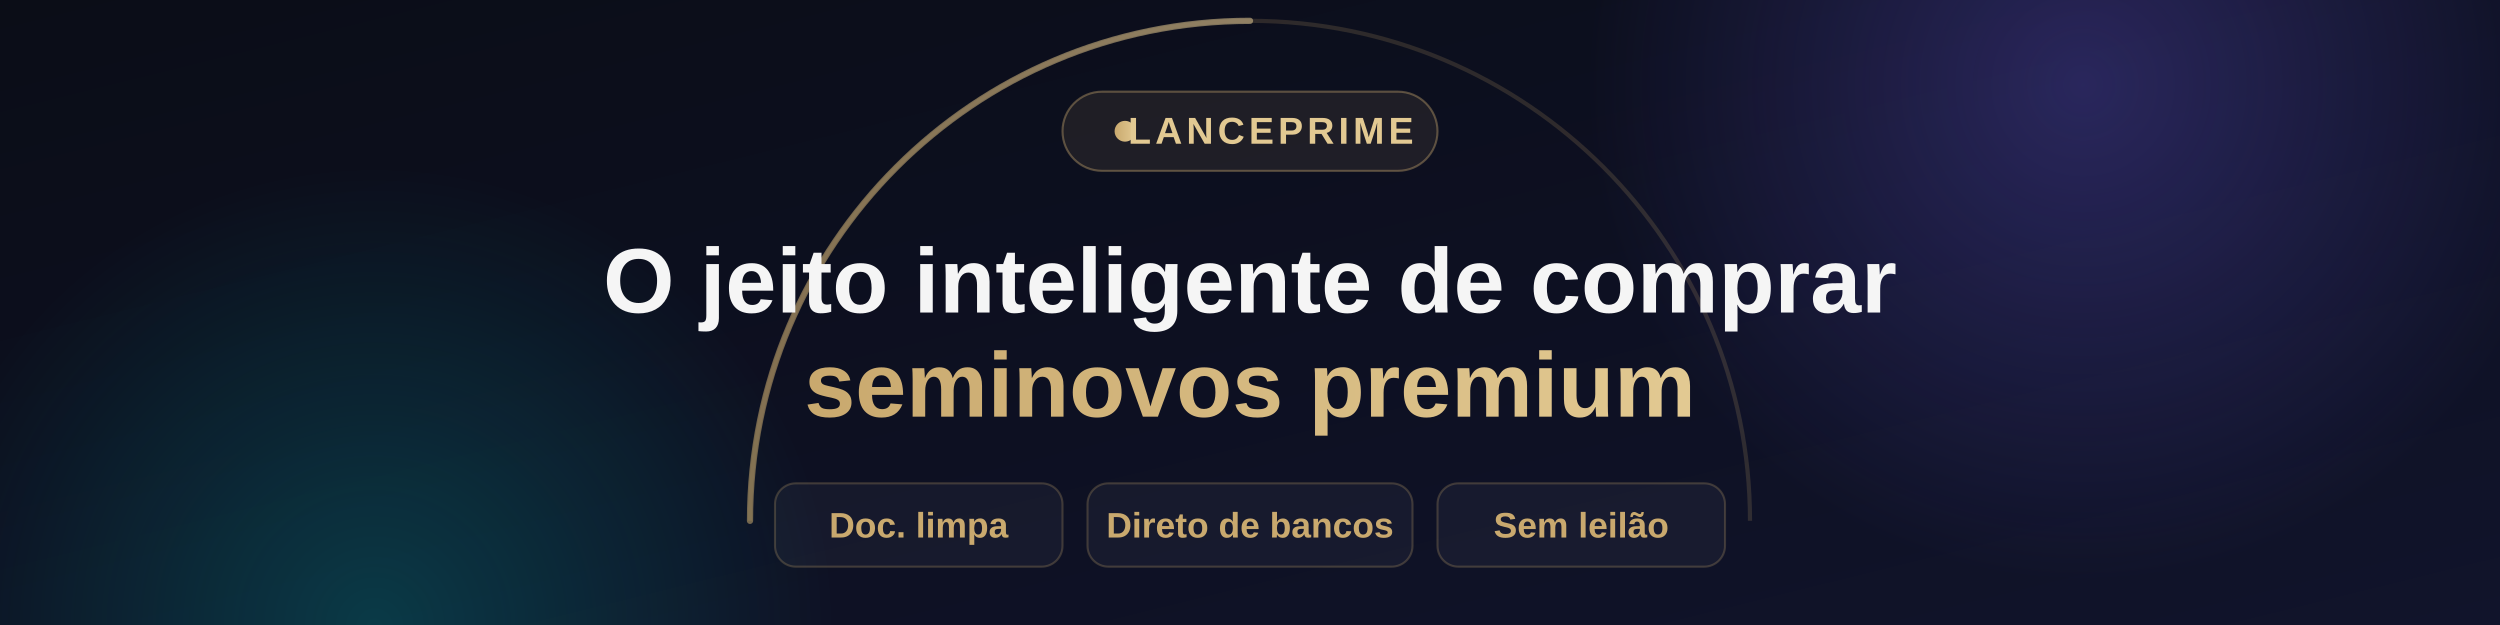
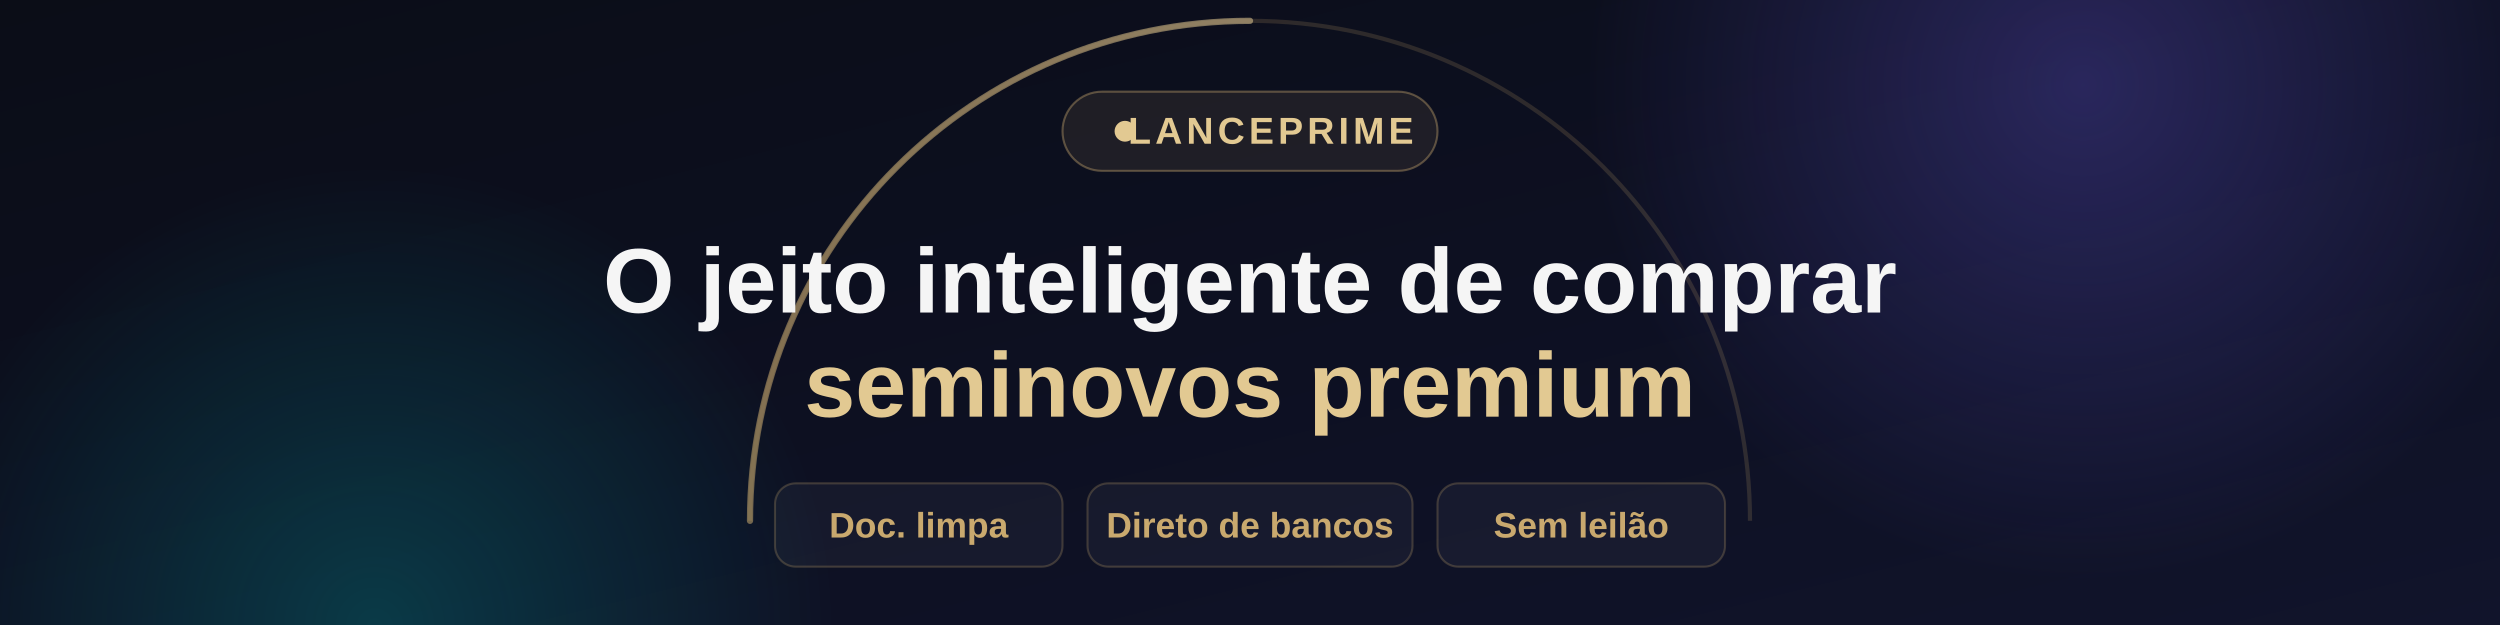
<svg xmlns="http://www.w3.org/2000/svg" width="1200" height="300" viewBox="0 0 1200 300">
  <defs>
    <linearGradient id="bg" x1="0%" y1="0%" x2="100%" y2="100%">
      <stop offset="0%" stop-color="#0b0d17" />
      <stop offset="55%" stop-color="#0d1022" />
      <stop offset="100%" stop-color="#11142b" />
    </linearGradient>
    <linearGradient id="gold" x1="0%" y1="0%" x2="100%" y2="0%">
      <stop offset="0%" stop-color="#c9a96e" />
      <stop offset="100%" stop-color="#e2c992" />
    </linearGradient>
    <linearGradient id="cyan" x1="0%" y1="0%" x2="100%" y2="0%">
      <stop offset="0%" stop-color="#6c5ce7" />
      <stop offset="100%" stop-color="#00cec9" />
    </linearGradient>
    <radialGradient id="glowP" cx="50%" cy="50%" r="50%">
      <stop offset="0%" stop-color="#6c5ce7" stop-opacity="0.30" />
      <stop offset="100%" stop-color="#6c5ce7" stop-opacity="0" />
    </radialGradient>
    <radialGradient id="glowC" cx="50%" cy="50%" r="50%">
      <stop offset="0%" stop-color="#00cec9" stop-opacity="0.22" />
      <stop offset="100%" stop-color="#00cec9" stop-opacity="0" />
    </radialGradient>
  </defs>
  <rect width="1200" height="300" fill="url(#bg)" />
  <circle cx="1000" cy="40" r="240" fill="url(#glowP)" />
  <circle cx="180" cy="300" r="220" fill="url(#glowC)" />
  <path d="M 360 250 A 240 240 0 0 1 840 250" fill="none" stroke="rgba(201,169,110,0.18)" stroke-width="2" />
  <path d="M 360 250 A 240 240 0 0 1 600 10" fill="none" stroke="url(#gold)" stroke-width="3" stroke-linecap="round" opacity="0.55" />
  <rect x="510" y="44" width="180" height="38" rx="19" fill="rgba(201,169,110,0.10)" stroke="rgba(201,169,110,0.40)" stroke-width="1" />
-   <circle cx="540" cy="63" r="5" fill="url(#gold)" />
+   <circle cx="540" cy="63" r="5" fill="#e2c992" />
  <text x="610" y="69" font-family="Arial, Helvetica, sans-serif" font-size="18" font-weight="700" letter-spacing="2" fill="#e2c992" text-anchor="middle">LANCEPRIME</text>
  <text x="600" y="150" font-family="Arial, Helvetica, sans-serif" font-size="44" font-weight="800" fill="#f5f5f5" text-anchor="middle">O jeito inteligente de comprar</text>
-   <text x="600" y="200" font-family="Arial, Helvetica, sans-serif" font-size="44" font-weight="800" fill="url(#gold)" text-anchor="middle">seminovos premium</text>
+   <text x="600" y="200" font-family="Arial, Helvetica, sans-serif" font-size="44" font-weight="800" fill="#e2c992" text-anchor="middle">seminovos premium</text>
  <g font-family="Arial, Helvetica, sans-serif" font-size="17" font-weight="600">
    <rect x="372" y="232" width="138" height="40" rx="10" fill="rgba(255,255,255,0.04)" stroke="rgba(201,169,110,0.25)" />
    <text x="441" y="258" fill="#c9a96e" text-anchor="middle">Doc. limpa</text>
    <rect x="522" y="232" width="156" height="40" rx="10" fill="rgba(255,255,255,0.04)" stroke="rgba(201,169,110,0.25)" />
    <text x="600" y="258" fill="#c9a96e" text-anchor="middle">Direto de bancos</text>
    <rect x="690" y="232" width="138" height="40" rx="10" fill="rgba(255,255,255,0.04)" stroke="rgba(201,169,110,0.25)" />
    <text x="759" y="258" fill="#c9a96e" text-anchor="middle">Sem leilão</text>
  </g>
</svg>
